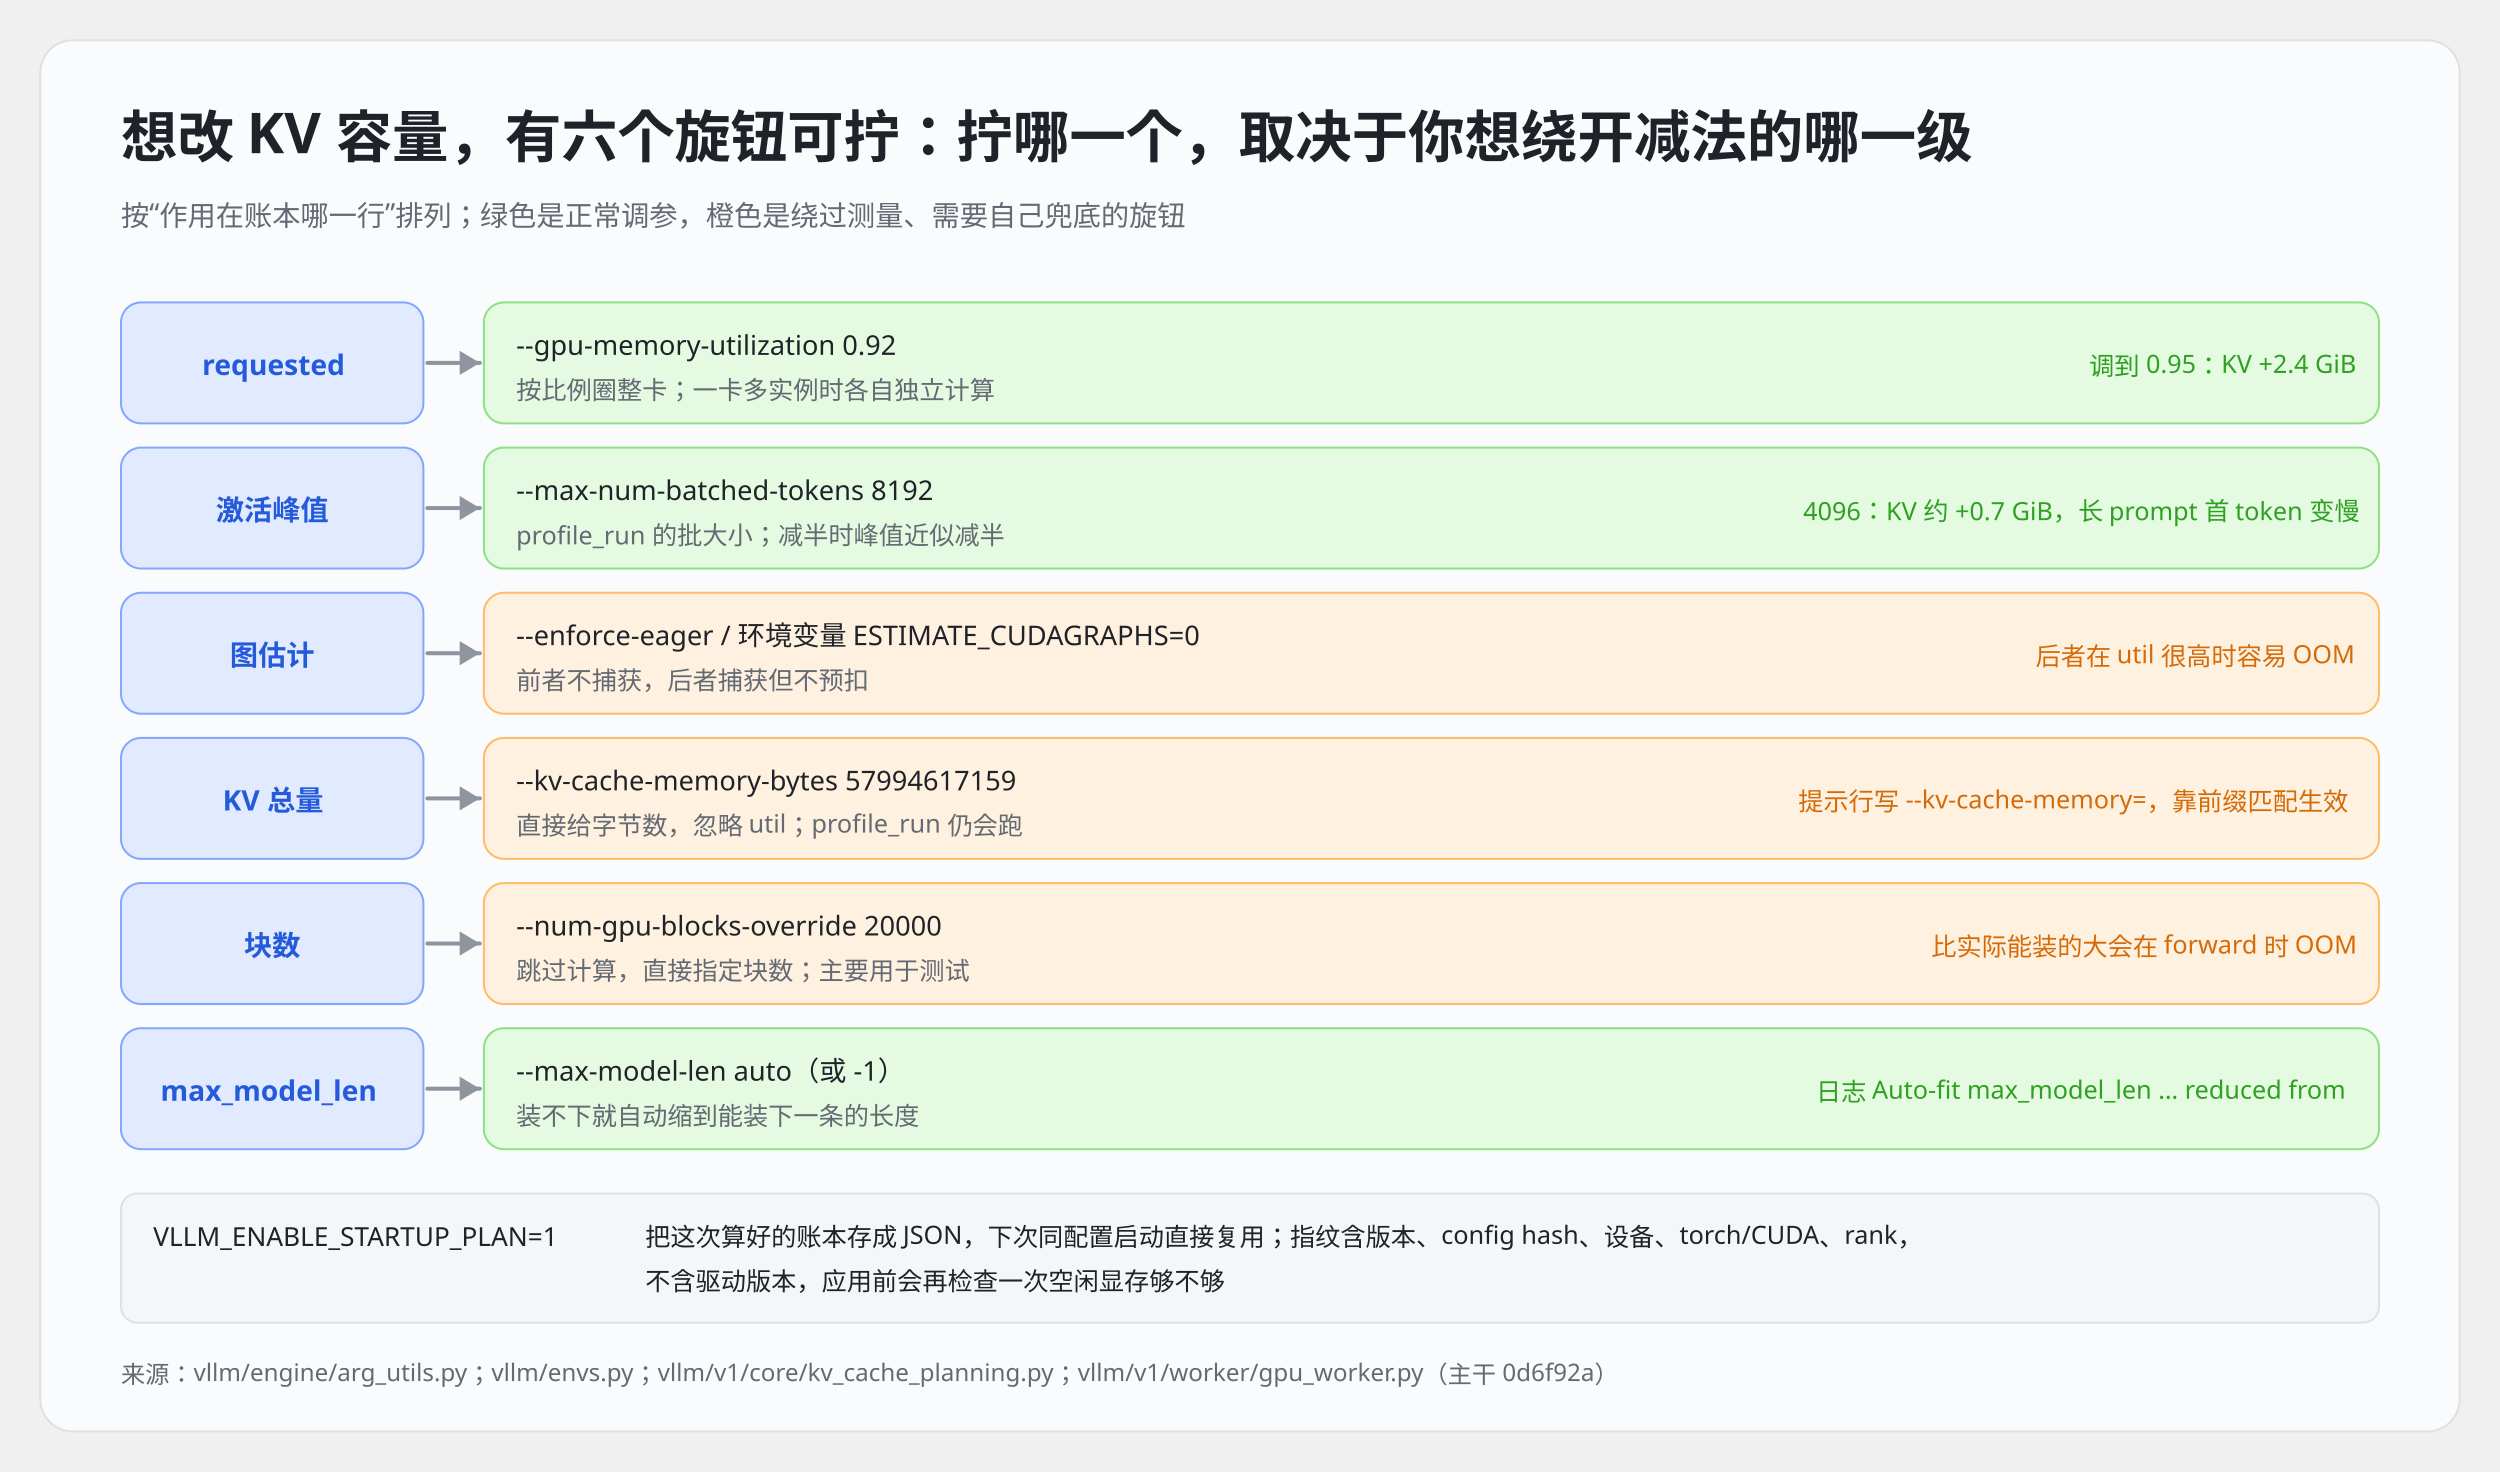
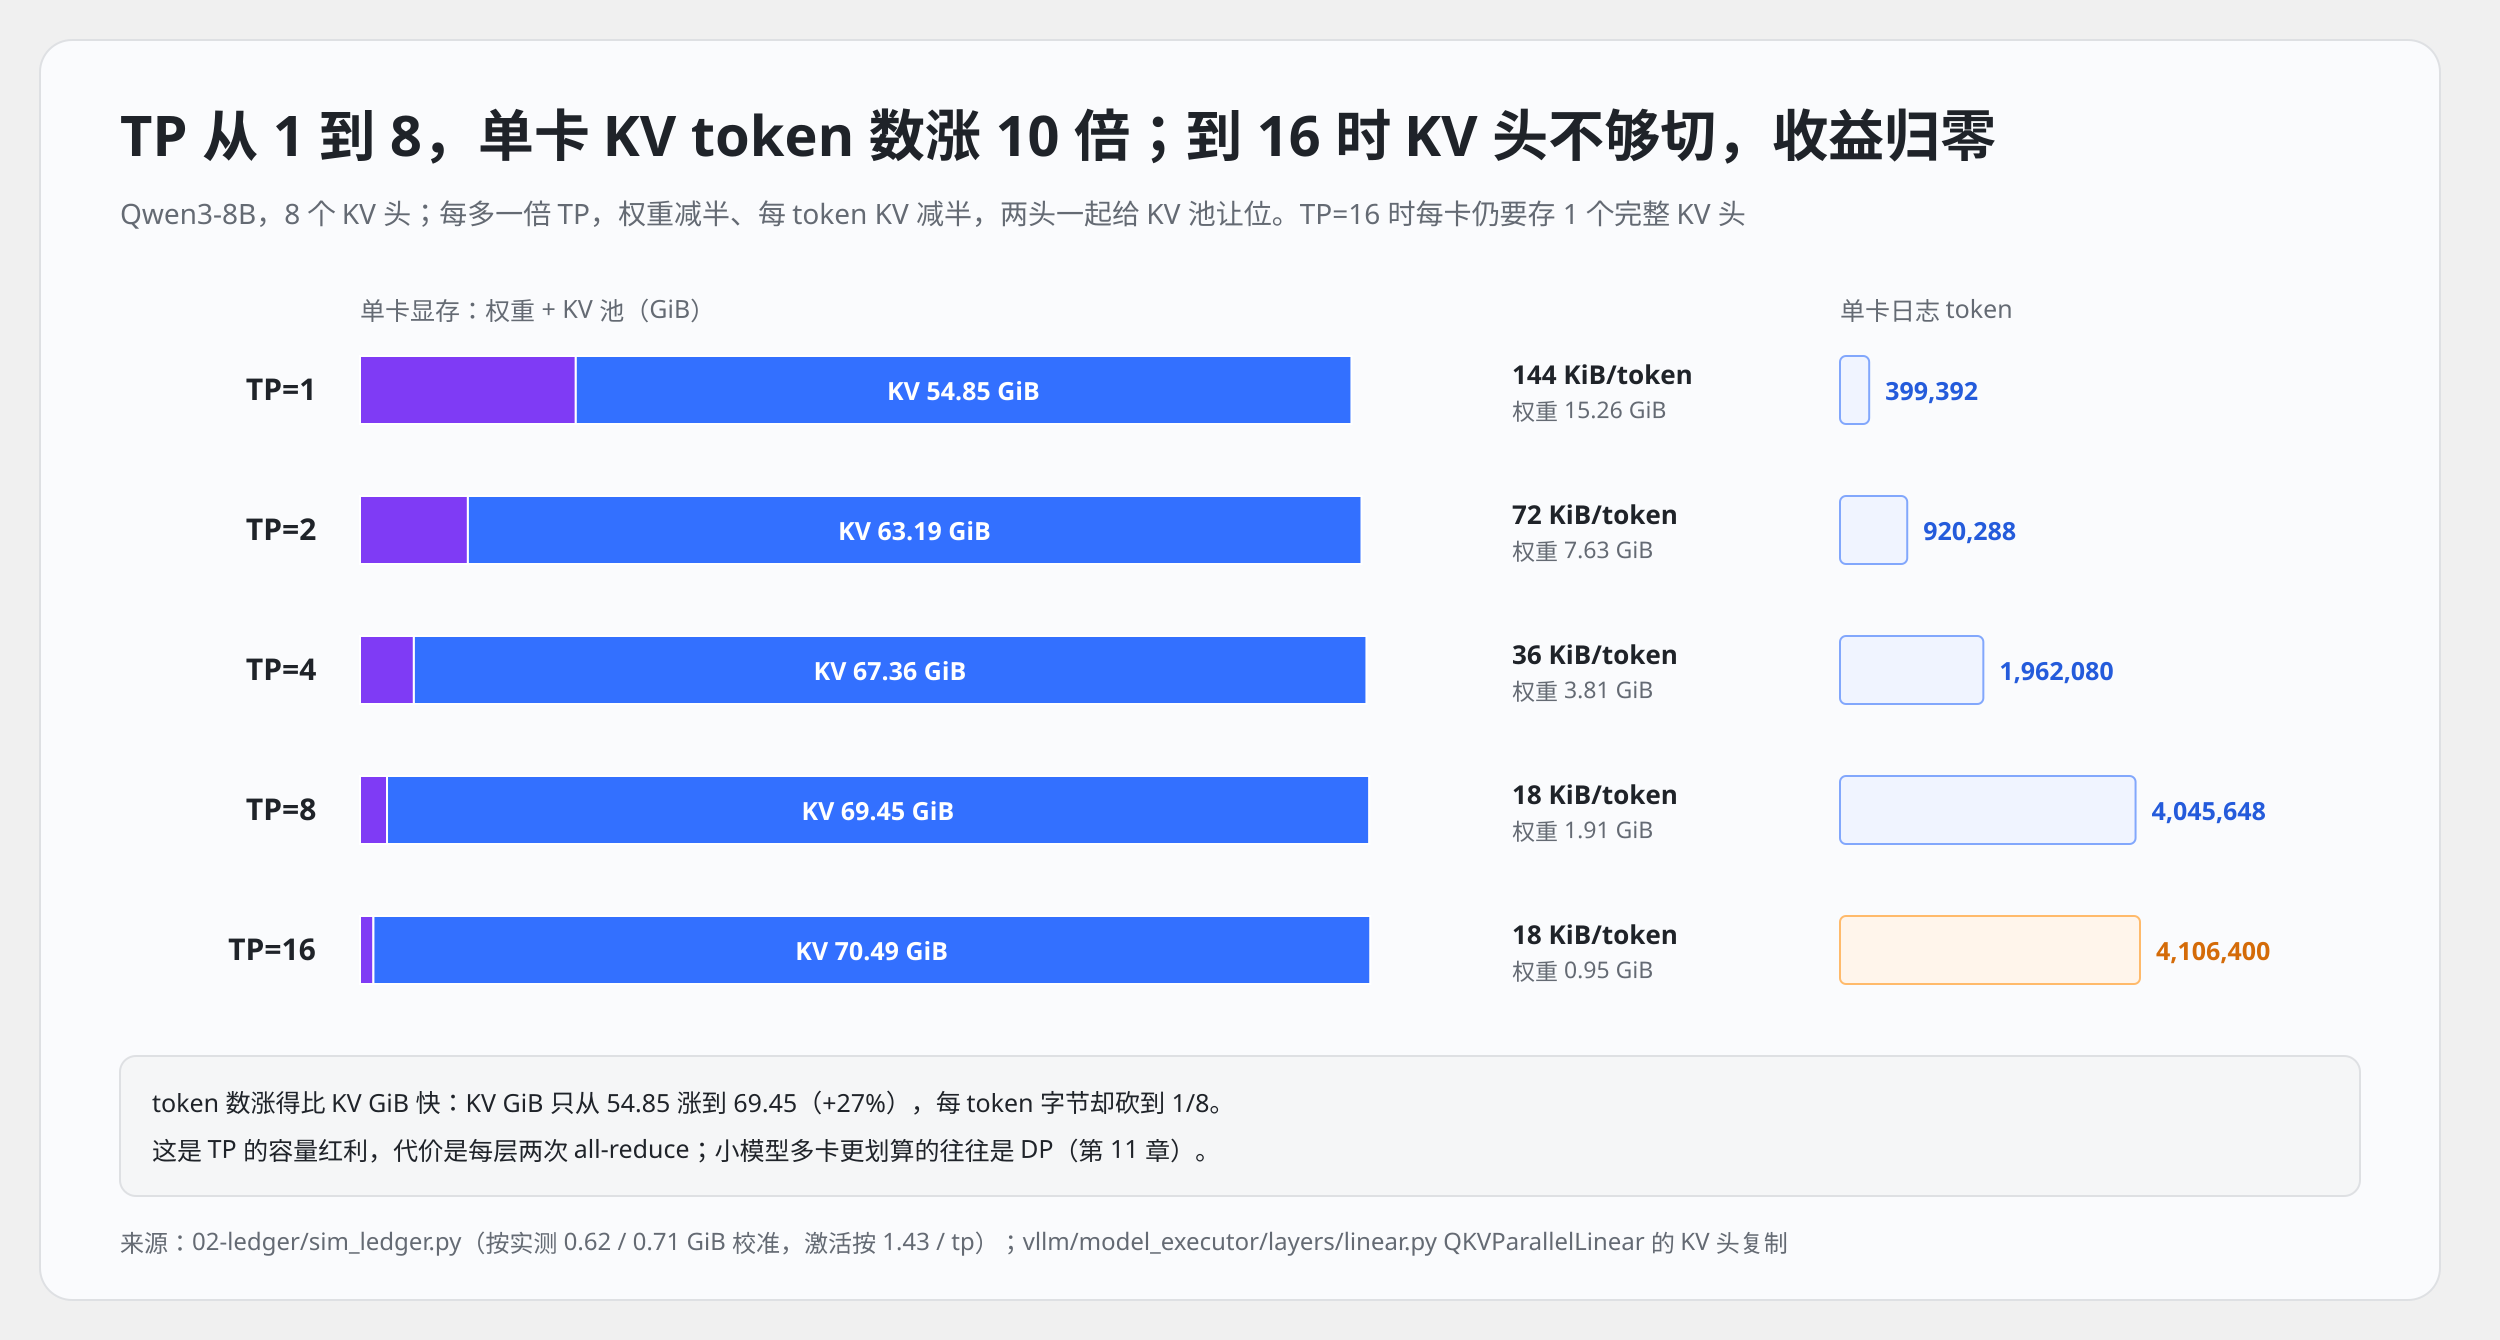
- <svg xmlns="http://www.w3.org/2000/svg" width="1240" height="730" viewBox="-20 -20 1240 730">
+ <svg xmlns="http://www.w3.org/2000/svg" width="1250" height="670" viewBox="-20 -20 1250 670">
  <g id="o1:1" transform="translate(0, 0)">
-     <rect x="0" y="0" width="1200" height="690" fill="#fafbfd" stroke="#dee0e3" stroke-width="1" rx="16" ry="16" />
+     <rect x="0" y="0" width="1200" height="630" fill="#fafbfd" stroke="#dee0e3" stroke-width="1" rx="16" ry="16" />
  </g>
  <g id="a1:1" transform="translate(40, 25.058)">
    <text font-size="28" font-family="Noto Sans SC, 'PingFang SC', 'Hiragino Sans GB', 'Microsoft YaHei', sans-serif" font-weight="bold" fill="#1f2329" text-anchor="start" dominant-baseline="alphabetic" x="0">
      <tspan x="0" y="32.942">
-         <tspan x="0" text-anchor="start">想改 KV 容量，有六个旋钮可拧：拧哪一个，取决于你想绕开减法的哪一级</tspan>
+         <tspan x="0" text-anchor="start">TP 从 1 到 8，单卡 KV token 数涨 10 倍；到 16 时 KV 头不够切，收益归零</tspan>
      </tspan>
    </text>
  </g>
  <g id="a1:2" transform="translate(40, 75.529)">
    <text font-size="14" font-family="Noto Sans SC, 'PingFang SC', 'Hiragino Sans GB', 'Microsoft YaHei', sans-serif" font-weight="normal" fill="#646a73" text-anchor="start" dominant-baseline="alphabetic" x="0">
      <tspan x="0" y="16.471">
-         <tspan x="0" text-anchor="start">按“作用在账本哪一行”排列；绿色是正常调参，橙色是绕过测量、需要自己兜底的旋钮</tspan>
-       </tspan>
-     </text>
-   </g>
-   <g id="a1:3" transform="translate(40, 651.882)">
+         <tspan x="0" text-anchor="start">Qwen3-8B，8 个 KV 头；每多一倍 TP，权重减半、每 token KV 减半，两头一起给 KV 池让位。TP=16 时每卡仍要存 1 个完整 KV 头</tspan>
+       </tspan>
+     </text>
+   </g>
+   <g id="a1:3" transform="translate(40, 591.882)">
    <text font-size="12" font-family="Noto Sans SC, 'PingFang SC', 'Hiragino Sans GB', 'Microsoft YaHei', sans-serif" font-weight="normal" fill="#646a73" text-anchor="start" dominant-baseline="alphabetic" x="0">
      <tspan x="0" y="14.118">
-         <tspan x="0" text-anchor="start">来源：vllm/engine/arg_utils.py；vllm/envs.py；vllm/v1/core/kv_cache_planning.py；vllm/v1/worker/gpu_worker.py（主干 0d6f92a）</tspan>
-       </tspan>
-     </text>
-   </g>
-   <g id="o1:2" transform="translate(40, 130)">
-     <rect x="0" y="0" width="150" height="60" fill="#e1eaff" stroke="#82a7fc" stroke-width="1" rx="10" ry="10" />
-   </g>
-   <g id="a1:4" transform="translate(75, 149.529)">
-     <text font-size="14" font-family="Noto Sans SC, 'PingFang SC', 'Hiragino Sans GB', 'Microsoft YaHei', sans-serif" font-weight="bold" fill="#245bdb" text-anchor="middle" dominant-baseline="alphabetic" x="40">
-       <tspan x="40" y="16.471">
-         <tspan x="5.24" text-anchor="start">requested</tspan>
-       </tspan>
-     </text>
-   </g>
-   <g id="c1:1" transform="translate(192, 160)">
-     <path fill="none" stroke="#8f959e" stroke-width="2" stroke-linecap="round" stroke-linejoin="round" d="M 0 0 L 26 0" />
-   </g>
-   <g id="d1:1" transform="translate(205.5, 151.5)">
-     <defs>
-       <symbol id="svgicon-d1-1" viewBox="0 0 15 17">
-         <g transform="translate(-205.5 -151.5)">
-           <polygon points="208,154 218,160 208,166" fill="#8F959E" />
-         </g>
-       </symbol>
-     </defs>
-     <use href="#svgicon-d1-1" x="0" y="0" width="15" height="17" />
-   </g>
-   <g id="o1:3" transform="translate(220, 130)">
-     <rect x="0" y="0" width="940" height="60" fill="#e4fae1" stroke="#8ee085" stroke-width="1" rx="10" ry="10" />
-   </g>
-   <g id="a1:5" transform="translate(236, 140.1173)">
-     <text font-size="13.5" font-family="Noto Sans SC, 'PingFang SC', 'Hiragino Sans GB', 'Microsoft YaHei', sans-serif" font-weight="normal" fill="#1f2329" text-anchor="start" dominant-baseline="alphabetic" x="0">
-       <tspan x="0" y="15.883">
-         <tspan x="0" text-anchor="start">--gpu-memory-utilization 0.92</tspan>
-       </tspan>
-     </text>
-   </g>
-   <g id="a1:6" transform="translate(236, 163.2937)">
+         <tspan x="0" text-anchor="start">来源：02-ledger/sim_ledger.py（按实测 0.62 / 0.71 GiB 校准，激活按 1.43 / tp）；vllm/model_executor/layers/linear.py QKVParallelLinear 的 KV 头复制</tspan>
+       </tspan>
+     </text>
+   </g>
+   <g id="a1:4" transform="translate(91, 162.3525)">
+     <text font-size="15" font-family="Noto Sans SC, 'PingFang SC', 'Hiragino Sans GB', 'Microsoft YaHei', sans-serif" font-weight="bold" fill="#1f2329" text-anchor="end" dominant-baseline="alphabetic" x="49">
+       <tspan x="49" y="17.648">
+         <tspan x="11.92" text-anchor="start">TP=1</tspan>
+       </tspan>
+     </text>
+   </g>
+   <g id="o1:2" transform="translate(160, 158)">
+     <rect x="0" y="0" width="107.899" height="34" fill="#7f3bf5" stroke="#ffffff" stroke-width="1" rx="0" ry="0" />
+   </g>
+   <g id="o1:3" transform="translate(267.899, 158)">
+     <rect x="0" y="0" width="387.828" height="34" fill="#3370ff" stroke="#ffffff" stroke-width="1" rx="0" ry="0" />
+   </g>
+   <g id="a1:5" transform="translate(412.8131, 165.2937)">
+     <text font-size="12.5" font-family="Noto Sans SC, 'PingFang SC', 'Hiragino Sans GB', 'Microsoft YaHei', sans-serif" font-weight="bold" fill="#ffffff" text-anchor="middle" dominant-baseline="alphabetic" x="49">
+       <tspan x="49" y="14.706">
+         <tspan x="10.705" text-anchor="start">KV 54.85 GiB</tspan>
+       </tspan>
+     </text>
+   </g>
+   <g id="a1:6" transform="translate(736, 156.7055)">
+     <text font-size="13" font-family="Noto Sans SC, 'PingFang SC', 'Hiragino Sans GB', 'Microsoft YaHei', sans-serif" font-weight="bold" fill="#1f2329" text-anchor="start" dominant-baseline="alphabetic" x="0">
+       <tspan x="0" y="15.295">
+         <tspan x="0" text-anchor="start">144 KiB/token</tspan>
+       </tspan>
+     </text>
+   </g>
+   <g id="a1:7" transform="translate(736, 176.4702)">
+     <text font-size="11.5" font-family="Noto Sans SC, 'PingFang SC', 'Hiragino Sans GB', 'Microsoft YaHei', sans-serif" font-weight="normal" fill="#646a73" text-anchor="start" dominant-baseline="alphabetic" x="0">
+       <tspan x="0" y="13.53">
+         <tspan x="0" text-anchor="start">权重 15.26 GiB</tspan>
+       </tspan>
+     </text>
+   </g>
+   <g id="o1:4" transform="translate(900, 158)">
+     <rect x="0" y="0" width="14.589" height="34" fill="#f0f4ff" stroke="#82a7fc" stroke-width="1" rx="3" ry="3" />
+   </g>
+   <g id="a1:8" transform="translate(922.5891, 165.2937)">
+     <text font-size="12.5" font-family="Noto Sans SC, 'PingFang SC', 'Hiragino Sans GB', 'Microsoft YaHei', sans-serif" font-weight="bold" fill="#245bdb" text-anchor="start" dominant-baseline="alphabetic" x="0">
+       <tspan x="0" y="14.706">
+         <tspan x="0" text-anchor="start">399,392</tspan>
+       </tspan>
+     </text>
+   </g>
+   <g id="a1:9" transform="translate(91, 232.3525)">
+     <text font-size="15" font-family="Noto Sans SC, 'PingFang SC', 'Hiragino Sans GB', 'Microsoft YaHei', sans-serif" font-weight="bold" fill="#1f2329" text-anchor="end" dominant-baseline="alphabetic" x="49">
+       <tspan x="49" y="17.648">
+         <tspan x="11.92" text-anchor="start">TP=2</tspan>
+       </tspan>
+     </text>
+   </g>
+   <g id="o1:5" transform="translate(160, 228)">
+     <rect x="0" y="0" width="53.949" height="34" fill="#7f3bf5" stroke="#ffffff" stroke-width="1" rx="0" ry="0" />
+   </g>
+   <g id="o1:6" transform="translate(213.9495, 228)">
+     <rect x="0" y="0" width="446.798" height="34" fill="#3370ff" stroke="#ffffff" stroke-width="1" rx="0" ry="0" />
+   </g>
+   <g id="a1:10" transform="translate(388.3485, 235.2937)">
+     <text font-size="12.5" font-family="Noto Sans SC, 'PingFang SC', 'Hiragino Sans GB', 'Microsoft YaHei', sans-serif" font-weight="bold" fill="#ffffff" text-anchor="middle" dominant-baseline="alphabetic" x="49">
+       <tspan x="49" y="14.706">
+         <tspan x="10.705" text-anchor="start">KV 63.19 GiB</tspan>
+       </tspan>
+     </text>
+   </g>
+   <g id="a1:11" transform="translate(736, 226.7055)">
+     <text font-size="13" font-family="Noto Sans SC, 'PingFang SC', 'Hiragino Sans GB', 'Microsoft YaHei', sans-serif" font-weight="bold" fill="#1f2329" text-anchor="start" dominant-baseline="alphabetic" x="0">
+       <tspan x="0" y="15.295">
+         <tspan x="0" text-anchor="start">72 KiB/token</tspan>
+       </tspan>
+     </text>
+   </g>
+   <g id="a1:12" transform="translate(736, 246.4702)">
+     <text font-size="11.5" font-family="Noto Sans SC, 'PingFang SC', 'Hiragino Sans GB', 'Microsoft YaHei', sans-serif" font-weight="normal" fill="#646a73" text-anchor="start" dominant-baseline="alphabetic" x="0">
+       <tspan x="0" y="13.53">
+         <tspan x="0" text-anchor="start">权重 7.63 GiB</tspan>
+       </tspan>
+     </text>
+   </g>
+   <g id="o1:7" transform="translate(900, 228)">
+     <rect x="0" y="0" width="33.617" height="34" fill="#f0f4ff" stroke="#82a7fc" stroke-width="1" rx="3" ry="3" />
+   </g>
+   <g id="a1:13" transform="translate(941.6166, 235.2937)">
+     <text font-size="12.5" font-family="Noto Sans SC, 'PingFang SC', 'Hiragino Sans GB', 'Microsoft YaHei', sans-serif" font-weight="bold" fill="#245bdb" text-anchor="start" dominant-baseline="alphabetic" x="0">
+       <tspan x="0" y="14.706">
+         <tspan x="0" text-anchor="start">920,288</tspan>
+       </tspan>
+     </text>
+   </g>
+   <g id="a1:14" transform="translate(91, 302.3525)">
+     <text font-size="15" font-family="Noto Sans SC, 'PingFang SC', 'Hiragino Sans GB', 'Microsoft YaHei', sans-serif" font-weight="bold" fill="#1f2329" text-anchor="end" dominant-baseline="alphabetic" x="49">
+       <tspan x="49" y="17.648">
+         <tspan x="11.92" text-anchor="start">TP=4</tspan>
+       </tspan>
+     </text>
+   </g>
+   <g id="o1:8" transform="translate(160, 298)">
+     <rect x="0" y="0" width="26.939" height="34" fill="#7f3bf5" stroke="#ffffff" stroke-width="1" rx="0" ry="0" />
+   </g>
+   <g id="o1:9" transform="translate(186.9394, 298)">
+     <rect x="0" y="0" width="476.283" height="34" fill="#3370ff" stroke="#ffffff" stroke-width="1" rx="0" ry="0" />
+   </g>
+   <g id="a1:15" transform="translate(376.0808, 305.2938)">
+     <text font-size="12.5" font-family="Noto Sans SC, 'PingFang SC', 'Hiragino Sans GB', 'Microsoft YaHei', sans-serif" font-weight="bold" fill="#ffffff" text-anchor="middle" dominant-baseline="alphabetic" x="49">
+       <tspan x="49" y="14.706">
+         <tspan x="10.705" text-anchor="start">KV 67.36 GiB</tspan>
+       </tspan>
+     </text>
+   </g>
+   <g id="a1:16" transform="translate(736, 296.7055)">
+     <text font-size="13" font-family="Noto Sans SC, 'PingFang SC', 'Hiragino Sans GB', 'Microsoft YaHei', sans-serif" font-weight="bold" fill="#1f2329" text-anchor="start" dominant-baseline="alphabetic" x="0">
+       <tspan x="0" y="15.295">
+         <tspan x="0" text-anchor="start">36 KiB/token</tspan>
+       </tspan>
+     </text>
+   </g>
+   <g id="a1:17" transform="translate(736, 316.4703)">
+     <text font-size="11.5" font-family="Noto Sans SC, 'PingFang SC', 'Hiragino Sans GB', 'Microsoft YaHei', sans-serif" font-weight="normal" fill="#646a73" text-anchor="start" dominant-baseline="alphabetic" x="0">
+       <tspan x="0" y="13.53">
+         <tspan x="0" text-anchor="start">权重 3.81 GiB</tspan>
+       </tspan>
+     </text>
+   </g>
+   <g id="o1:10" transform="translate(900, 298)">
+     <rect x="0" y="0" width="71.672" height="34" fill="#f0f4ff" stroke="#82a7fc" stroke-width="1" rx="3" ry="3" />
+   </g>
+   <g id="a1:18" transform="translate(979.6715, 305.2938)">
+     <text font-size="12.5" font-family="Noto Sans SC, 'PingFang SC', 'Hiragino Sans GB', 'Microsoft YaHei', sans-serif" font-weight="bold" fill="#245bdb" text-anchor="start" dominant-baseline="alphabetic" x="0">
+       <tspan x="0" y="14.706">
+         <tspan x="0" text-anchor="start">1,962,080</tspan>
+       </tspan>
+     </text>
+   </g>
+   <g id="a1:19" transform="translate(91, 372.3525)">
+     <text font-size="15" font-family="Noto Sans SC, 'PingFang SC', 'Hiragino Sans GB', 'Microsoft YaHei', sans-serif" font-weight="bold" fill="#1f2329" text-anchor="end" dominant-baseline="alphabetic" x="49">
+       <tspan x="49" y="17.648">
+         <tspan x="11.92" text-anchor="start">TP=8</tspan>
+       </tspan>
+     </text>
+   </g>
+   <g id="o1:11" transform="translate(160, 368)">
+     <rect x="0" y="0" width="13.505" height="34" fill="#7f3bf5" stroke="#ffffff" stroke-width="1" rx="0" ry="0" />
+   </g>
+   <g id="o1:12" transform="translate(173.5051, 368)">
+     <rect x="0" y="0" width="491.061" height="34" fill="#3370ff" stroke="#ffffff" stroke-width="1" rx="0" ry="0" />
+   </g>
+   <g id="a1:20" transform="translate(370.0353, 375.2938)">
+     <text font-size="12.5" font-family="Noto Sans SC, 'PingFang SC', 'Hiragino Sans GB', 'Microsoft YaHei', sans-serif" font-weight="bold" fill="#ffffff" text-anchor="middle" dominant-baseline="alphabetic" x="49">
+       <tspan x="49" y="14.706">
+         <tspan x="10.705" text-anchor="start">KV 69.45 GiB</tspan>
+       </tspan>
+     </text>
+   </g>
+   <g id="a1:21" transform="translate(736, 366.7055)">
+     <text font-size="13" font-family="Noto Sans SC, 'PingFang SC', 'Hiragino Sans GB', 'Microsoft YaHei', sans-serif" font-weight="bold" fill="#1f2329" text-anchor="start" dominant-baseline="alphabetic" x="0">
+       <tspan x="0" y="15.295">
+         <tspan x="0" text-anchor="start">18 KiB/token</tspan>
+       </tspan>
+     </text>
+   </g>
+   <g id="a1:22" transform="translate(736, 386.4703)">
+     <text font-size="11.5" font-family="Noto Sans SC, 'PingFang SC', 'Hiragino Sans GB', 'Microsoft YaHei', sans-serif" font-weight="normal" fill="#646a73" text-anchor="start" dominant-baseline="alphabetic" x="0">
+       <tspan x="0" y="13.53">
+         <tspan x="0" text-anchor="start">权重 1.91 GiB</tspan>
+       </tspan>
+     </text>
+   </g>
+   <g id="o1:13" transform="translate(900, 368)">
+     <rect x="0" y="0" width="147.781" height="34" fill="#f0f4ff" stroke="#82a7fc" stroke-width="1" rx="3" ry="3" />
+   </g>
+   <g id="a1:23" transform="translate(1055.781, 375.2938)">
+     <text font-size="12.5" font-family="Noto Sans SC, 'PingFang SC', 'Hiragino Sans GB', 'Microsoft YaHei', sans-serif" font-weight="bold" fill="#245bdb" text-anchor="start" dominant-baseline="alphabetic" x="0">
+       <tspan x="0" y="14.706">
+         <tspan x="0" text-anchor="start">4,045,648</tspan>
+       </tspan>
+     </text>
+   </g>
+   <g id="a1:24" transform="translate(81, 442.3525)">
+     <text font-size="15" font-family="Noto Sans SC, 'PingFang SC', 'Hiragino Sans GB', 'Microsoft YaHei', sans-serif" font-weight="bold" fill="#1f2329" text-anchor="end" dominant-baseline="alphabetic" x="59">
+       <tspan x="59" y="17.648">
+         <tspan x="13.07" text-anchor="start">TP=16</tspan>
+       </tspan>
+     </text>
+   </g>
+   <g id="o1:14" transform="translate(160, 438)">
+     <rect x="0" y="0" width="6.717" height="34" fill="#7f3bf5" stroke="#ffffff" stroke-width="1" rx="0" ry="0" />
+   </g>
+   <g id="o1:15" transform="translate(166.7172, 438)">
+     <rect x="0" y="0" width="498.414" height="34" fill="#3370ff" stroke="#ffffff" stroke-width="1" rx="0" ry="0" />
+   </g>
+   <g id="a1:25" transform="translate(366.9243, 445.2938)">
+     <text font-size="12.5" font-family="Noto Sans SC, 'PingFang SC', 'Hiragino Sans GB', 'Microsoft YaHei', sans-serif" font-weight="bold" fill="#ffffff" text-anchor="middle" dominant-baseline="alphabetic" x="49">
+       <tspan x="49" y="14.706">
+         <tspan x="10.705" text-anchor="start">KV 70.49 GiB</tspan>
+       </tspan>
+     </text>
+   </g>
+   <g id="a1:26" transform="translate(736, 436.7055)">
+     <text font-size="13" font-family="Noto Sans SC, 'PingFang SC', 'Hiragino Sans GB', 'Microsoft YaHei', sans-serif" font-weight="bold" fill="#1f2329" text-anchor="start" dominant-baseline="alphabetic" x="0">
+       <tspan x="0" y="15.295">
+         <tspan x="0" text-anchor="start">18 KiB/token</tspan>
+       </tspan>
+     </text>
+   </g>
+   <g id="a1:27" transform="translate(736, 456.4703)">
+     <text font-size="11.5" font-family="Noto Sans SC, 'PingFang SC', 'Hiragino Sans GB', 'Microsoft YaHei', sans-serif" font-weight="normal" fill="#646a73" text-anchor="start" dominant-baseline="alphabetic" x="0">
+       <tspan x="0" y="13.53">
+         <tspan x="0" text-anchor="start">权重 0.95 GiB</tspan>
+       </tspan>
+     </text>
+   </g>
+   <g id="o1:16" transform="translate(900, 438)">
+     <rect x="0" y="0" width="150" height="34" fill="#fff5eb" stroke="#ffba6b" stroke-width="1" rx="3" ry="3" />
+   </g>
+   <g id="a1:28" transform="translate(1058, 445.2938)">
+     <text font-size="12.5" font-family="Noto Sans SC, 'PingFang SC', 'Hiragino Sans GB', 'Microsoft YaHei', sans-serif" font-weight="bold" fill="#d46b08" text-anchor="start" dominant-baseline="alphabetic" x="0">
+       <tspan x="0" y="14.706">
+         <tspan x="0" text-anchor="start">4,106,400</tspan>
+       </tspan>
+     </text>
+   </g>
+   <g id="a1:29" transform="translate(160, 125.2938)">
    <text font-size="12.5" font-family="Noto Sans SC, 'PingFang SC', 'Hiragino Sans GB', 'Microsoft YaHei', sans-serif" font-weight="normal" fill="#646a73" text-anchor="start" dominant-baseline="alphabetic" x="0">
      <tspan x="0" y="14.706">
-         <tspan x="0" text-anchor="start">按比例圈整卡；一卡多实例时各自独立计算</tspan>
-       </tspan>
-     </text>
-   </g>
-   <g id="a1:7" transform="translate(1010, 151.2937)">
-     <text font-size="12.5" font-family="Noto Sans SC, 'PingFang SC', 'Hiragino Sans GB', 'Microsoft YaHei', sans-serif" font-weight="normal" fill="#2ea121" text-anchor="end" dominant-baseline="alphabetic" x="136">
-       <tspan x="136" y="14.706">
-         <tspan x="6.17" text-anchor="start">调到 0.95：KV +2.4 GiB</tspan>
-       </tspan>
-     </text>
-   </g>
-   <g id="o1:4" transform="translate(40, 202)">
-     <rect x="0" y="0" width="150" height="60" fill="#e1eaff" stroke="#82a7fc" stroke-width="1" rx="10" ry="10" />
-   </g>
-   <g id="a1:8" transform="translate(78.5, 221.529)">
-     <text font-size="14" font-family="Noto Sans SC, 'PingFang SC', 'Hiragino Sans GB', 'Microsoft YaHei', sans-serif" font-weight="bold" fill="#245bdb" text-anchor="middle" dominant-baseline="alphabetic" x="36.5">
-       <tspan x="36.5" y="16.471">
-         <tspan x="8.5" text-anchor="start">激活峰值</tspan>
-       </tspan>
-     </text>
-   </g>
-   <g id="c1:2" transform="translate(192, 232)">
-     <path fill="none" stroke="#8f959e" stroke-width="2" stroke-linecap="round" stroke-linejoin="round" d="M 0 0 L 26 0" />
-   </g>
-   <g id="d1:2" transform="translate(205.5, 223.5)">
-     <defs>
-       <symbol id="svgicon-d1-2" viewBox="0 0 15 17">
-         <g transform="translate(-205.5 -223.5)">
-           <polygon points="208,226 218,232 208,238" fill="#8F959E" />
-         </g>
-       </symbol>
-     </defs>
-     <use href="#svgicon-d1-2" x="0" y="0" width="15" height="17" />
-   </g>
-   <g id="o1:5" transform="translate(220, 202)">
-     <rect x="0" y="0" width="940" height="60" fill="#e4fae1" stroke="#8ee085" stroke-width="1" rx="10" ry="10" />
-   </g>
-   <g id="a1:9" transform="translate(236, 212.1173)">
-     <text font-size="13.5" font-family="Noto Sans SC, 'PingFang SC', 'Hiragino Sans GB', 'Microsoft YaHei', sans-serif" font-weight="normal" fill="#1f2329" text-anchor="start" dominant-baseline="alphabetic" x="0">
-       <tspan x="0" y="15.883">
-         <tspan x="0" text-anchor="start">--max-num-batched-tokens 8192</tspan>
-       </tspan>
-     </text>
-   </g>
-   <g id="a1:10" transform="translate(236, 235.2937)">
+         <tspan x="0" text-anchor="start">单卡显存：权重 + KV 池（GiB）</tspan>
+       </tspan>
+     </text>
+   </g>
+   <g id="a1:30" transform="translate(900, 125.2938)">
    <text font-size="12.5" font-family="Noto Sans SC, 'PingFang SC', 'Hiragino Sans GB', 'Microsoft YaHei', sans-serif" font-weight="normal" fill="#646a73" text-anchor="start" dominant-baseline="alphabetic" x="0">
      <tspan x="0" y="14.706">
-         <tspan x="0" text-anchor="start">profile_run 的批大小；减半时峰值近似减半</tspan>
-       </tspan>
-     </text>
-   </g>
-   <g id="a1:11" transform="translate(870, 223.2937)">
-     <text font-size="12.5" font-family="Noto Sans SC, 'PingFang SC', 'Hiragino Sans GB', 'Microsoft YaHei', sans-serif" font-weight="normal" fill="#2ea121" text-anchor="end" dominant-baseline="alphabetic" x="276">
-       <tspan x="276" y="14.706">
-         <tspan x="4.37" text-anchor="start">4096：KV 约 +0.7 GiB，长 prompt 首 token 变慢</tspan>
-       </tspan>
-     </text>
-   </g>
-   <g id="o1:6" transform="translate(40, 274)">
-     <rect x="0" y="0" width="150" height="60" fill="#e1eaff" stroke="#82a7fc" stroke-width="1" rx="10" ry="10" />
-   </g>
-   <g id="a1:12" transform="translate(87, 293.529)">
-     <text font-size="14" font-family="Noto Sans SC, 'PingFang SC', 'Hiragino Sans GB', 'Microsoft YaHei', sans-serif" font-weight="bold" fill="#245bdb" text-anchor="middle" dominant-baseline="alphabetic" x="28">
-       <tspan x="28" y="16.471">
-         <tspan x="7" text-anchor="start">图估计</tspan>
-       </tspan>
-     </text>
-   </g>
-   <g id="c1:3" transform="translate(192, 304)">
-     <path fill="none" stroke="#8f959e" stroke-width="2" stroke-linecap="round" stroke-linejoin="round" d="M 0 0 L 26 0" />
-   </g>
-   <g id="d1:3" transform="translate(205.5, 295.5)">
-     <defs>
-       <symbol id="svgicon-d1-3" viewBox="0 0 15 17">
-         <g transform="translate(-205.5 -295.5)">
-           <polygon points="208,298 218,304 208,310" fill="#8F959E" />
-         </g>
-       </symbol>
-     </defs>
-     <use href="#svgicon-d1-3" x="0" y="0" width="15" height="17" />
-   </g>
-   <g id="o1:7" transform="translate(220, 274)">
-     <rect x="0" y="0" width="940" height="60" fill="#fff1e0" stroke="#ffba6b" stroke-width="1" rx="10" ry="10" />
-   </g>
-   <g id="a1:13" transform="translate(236, 284.1173)">
-     <text font-size="13.5" font-family="Noto Sans SC, 'PingFang SC', 'Hiragino Sans GB', 'Microsoft YaHei', sans-serif" font-weight="normal" fill="#1f2329" text-anchor="start" dominant-baseline="alphabetic" x="0">
-       <tspan x="0" y="15.883">
-         <tspan x="0" text-anchor="start">--enforce-eager / 环境变量 ESTIMATE_CUDAGRAPHS=0</tspan>
-       </tspan>
-     </text>
-   </g>
-   <g id="a1:14" transform="translate(236, 307.2938)">
-     <text font-size="12.5" font-family="Noto Sans SC, 'PingFang SC', 'Hiragino Sans GB', 'Microsoft YaHei', sans-serif" font-weight="normal" fill="#646a73" text-anchor="start" dominant-baseline="alphabetic" x="0">
-       <tspan x="0" y="14.706">
-         <tspan x="0" text-anchor="start">前者不捕获，后者捕获但不预扣</tspan>
-       </tspan>
-     </text>
-   </g>
-   <g id="a1:15" transform="translate(987, 295.2938)">
-     <text font-size="12.5" font-family="Noto Sans SC, 'PingFang SC', 'Hiragino Sans GB', 'Microsoft YaHei', sans-serif" font-weight="normal" fill="#d46b08" text-anchor="end" dominant-baseline="alphabetic" x="159">
-       <tspan x="159" y="14.706">
-         <tspan x="2.61" text-anchor="start">后者在 util 很高时容易 OOM</tspan>
-       </tspan>
-     </text>
-   </g>
-   <g id="o1:8" transform="translate(40, 346)">
-     <rect x="0" y="0" width="150" height="60" fill="#e1eaff" stroke="#82a7fc" stroke-width="1" rx="10" ry="10" />
-   </g>
-   <g id="a1:16" transform="translate(81.5, 365.529)">
-     <text font-size="14" font-family="Noto Sans SC, 'PingFang SC', 'Hiragino Sans GB', 'Microsoft YaHei', sans-serif" font-weight="bold" fill="#245bdb" text-anchor="middle" dominant-baseline="alphabetic" x="33.5">
-       <tspan x="33.5" y="16.471">
-         <tspan x="8.91" text-anchor="start">KV 总量</tspan>
-       </tspan>
-     </text>
-   </g>
-   <g id="c1:4" transform="translate(192, 376)">
-     <path fill="none" stroke="#8f959e" stroke-width="2" stroke-linecap="round" stroke-linejoin="round" d="M 0 0 L 26 0" />
-   </g>
-   <g id="d1:4" transform="translate(205.5, 367.5)">
-     <defs>
-       <symbol id="svgicon-d1-4" viewBox="0 0 15 17">
-         <g transform="translate(-205.5 -367.5)">
-           <polygon points="208,370 218,376 208,382" fill="#8F959E" />
-         </g>
-       </symbol>
-     </defs>
-     <use href="#svgicon-d1-4" x="0" y="0" width="15" height="17" />
-   </g>
-   <g id="o1:9" transform="translate(220, 346)">
-     <rect x="0" y="0" width="940" height="60" fill="#fff1e0" stroke="#ffba6b" stroke-width="1" rx="10" ry="10" />
-   </g>
-   <g id="a1:17" transform="translate(236, 356.1173)">
-     <text font-size="13.5" font-family="Noto Sans SC, 'PingFang SC', 'Hiragino Sans GB', 'Microsoft YaHei', sans-serif" font-weight="normal" fill="#1f2329" text-anchor="start" dominant-baseline="alphabetic" x="0">
-       <tspan x="0" y="15.883">
-         <tspan x="0" text-anchor="start">--kv-cache-memory-bytes 57994617159</tspan>
-       </tspan>
-     </text>
-   </g>
-   <g id="a1:18" transform="translate(236, 379.2938)">
-     <text font-size="12.5" font-family="Noto Sans SC, 'PingFang SC', 'Hiragino Sans GB', 'Microsoft YaHei', sans-serif" font-weight="normal" fill="#646a73" text-anchor="start" dominant-baseline="alphabetic" x="0">
-       <tspan x="0" y="14.706">
-         <tspan x="0" text-anchor="start">直接给字节数，忽略 util；profile_run 仍会跑</tspan>
-       </tspan>
-     </text>
-   </g>
-   <g id="a1:19" transform="translate(876, 367.2938)">
-     <text font-size="12.5" font-family="Noto Sans SC, 'PingFang SC', 'Hiragino Sans GB', 'Microsoft YaHei', sans-serif" font-weight="normal" fill="#d46b08" text-anchor="end" dominant-baseline="alphabetic" x="270">
-       <tspan x="270" y="14.706">
-         <tspan x="-4.08" text-anchor="start">提示行写 --kv-cache-memory=，靠前缀匹配生效</tspan>
-       </tspan>
-     </text>
-   </g>
-   <g id="o1:10" transform="translate(40, 418)">
-     <rect x="0" y="0" width="150" height="60" fill="#e1eaff" stroke="#82a7fc" stroke-width="1" rx="10" ry="10" />
-   </g>
-   <g id="a1:20" transform="translate(95.5, 437.529)">
-     <text font-size="14" font-family="Noto Sans SC, 'PingFang SC', 'Hiragino Sans GB', 'Microsoft YaHei', sans-serif" font-weight="bold" fill="#245bdb" text-anchor="middle" dominant-baseline="alphabetic" x="19.5">
-       <tspan x="19.5" y="16.471">
-         <tspan x="5.5" text-anchor="start">块数</tspan>
-       </tspan>
-     </text>
-   </g>
-   <g id="c1:5" transform="translate(192, 448)">
-     <path fill="none" stroke="#8f959e" stroke-width="2" stroke-linecap="round" stroke-linejoin="round" d="M 0 0 L 26 0" />
-   </g>
-   <g id="d1:5" transform="translate(205.5, 439.5)">
-     <defs>
-       <symbol id="svgicon-d1-5" viewBox="0 0 15 17">
-         <g transform="translate(-205.5 -439.5)">
-           <polygon points="208,442 218,448 208,454" fill="#8F959E" />
-         </g>
-       </symbol>
-     </defs>
-     <use href="#svgicon-d1-5" x="0" y="0" width="15" height="17" />
-   </g>
-   <g id="o1:11" transform="translate(220, 418)">
-     <rect x="0" y="0" width="940" height="60" fill="#fff1e0" stroke="#ffba6b" stroke-width="1" rx="10" ry="10" />
-   </g>
-   <g id="a1:21" transform="translate(236, 428.1173)">
-     <text font-size="13.5" font-family="Noto Sans SC, 'PingFang SC', 'Hiragino Sans GB', 'Microsoft YaHei', sans-serif" font-weight="normal" fill="#1f2329" text-anchor="start" dominant-baseline="alphabetic" x="0">
-       <tspan x="0" y="15.883">
-         <tspan x="0" text-anchor="start">--num-gpu-blocks-override 20000</tspan>
-       </tspan>
-     </text>
-   </g>
-   <g id="a1:22" transform="translate(236, 451.2938)">
-     <text font-size="12.5" font-family="Noto Sans SC, 'PingFang SC', 'Hiragino Sans GB', 'Microsoft YaHei', sans-serif" font-weight="normal" fill="#646a73" text-anchor="start" dominant-baseline="alphabetic" x="0">
-       <tspan x="0" y="14.706">
-         <tspan x="0" text-anchor="start">跳过计算，直接指定块数；主要用于测试</tspan>
-       </tspan>
-     </text>
-   </g>
-   <g id="a1:23" transform="translate(936, 439.2938)">
-     <text font-size="12.5" font-family="Noto Sans SC, 'PingFang SC', 'Hiragino Sans GB', 'Microsoft YaHei', sans-serif" font-weight="normal" fill="#d46b08" text-anchor="end" dominant-baseline="alphabetic" x="210">
-       <tspan x="210" y="14.706">
-         <tspan x="1.9" text-anchor="start">比实际能装的大会在 forward 时 OOM</tspan>
-       </tspan>
-     </text>
-   </g>
-   <g id="o1:12" transform="translate(40, 490)">
-     <rect x="0" y="0" width="150" height="60" fill="#e1eaff" stroke="#82a7fc" stroke-width="1" rx="10" ry="10" />
-   </g>
-   <g id="a1:24" transform="translate(52.5, 509.529)">
-     <text font-size="14" font-family="Noto Sans SC, 'PingFang SC', 'Hiragino Sans GB', 'Microsoft YaHei', sans-serif" font-weight="bold" fill="#245bdb" text-anchor="middle" dominant-baseline="alphabetic" x="62.5">
-       <tspan x="62.5" y="16.471">
-         <tspan x="7.075" text-anchor="start">max_model_len</tspan>
-       </tspan>
-     </text>
-   </g>
-   <g id="c1:6" transform="translate(192, 520)">
-     <path fill="none" stroke="#8f959e" stroke-width="2" stroke-linecap="round" stroke-linejoin="round" d="M 0 0 L 26 0" />
-   </g>
-   <g id="d1:6" transform="translate(205.5, 511.5)">
-     <defs>
-       <symbol id="svgicon-d1-6" viewBox="0 0 15 17">
-         <g transform="translate(-205.5 -511.5)">
-           <polygon points="208,514 218,520 208,526" fill="#8F959E" />
-         </g>
-       </symbol>
-     </defs>
-     <use href="#svgicon-d1-6" x="0" y="0" width="15" height="17" />
-   </g>
-   <g id="o1:13" transform="translate(220, 490)">
-     <rect x="0" y="0" width="940" height="60" fill="#e4fae1" stroke="#8ee085" stroke-width="1" rx="10" ry="10" />
-   </g>
-   <g id="a1:25" transform="translate(236, 500.1173)">
-     <text font-size="13.5" font-family="Noto Sans SC, 'PingFang SC', 'Hiragino Sans GB', 'Microsoft YaHei', sans-serif" font-weight="normal" fill="#1f2329" text-anchor="start" dominant-baseline="alphabetic" x="0">
-       <tspan x="0" y="15.883">
-         <tspan x="0" text-anchor="start">--max-model-len auto（或 -1）</tspan>
-       </tspan>
-     </text>
-   </g>
-   <g id="a1:26" transform="translate(236, 523.2938)">
-     <text font-size="12.5" font-family="Noto Sans SC, 'PingFang SC', 'Hiragino Sans GB', 'Microsoft YaHei', sans-serif" font-weight="normal" fill="#646a73" text-anchor="start" dominant-baseline="alphabetic" x="0">
-       <tspan x="0" y="14.706">
-         <tspan x="0" text-anchor="start">装不下就自动缩到能装下一条的长度</tspan>
-       </tspan>
-     </text>
-   </g>
-   <g id="a1:27" transform="translate(891, 511.2938)">
-     <text font-size="12.5" font-family="Noto Sans SC, 'PingFang SC', 'Hiragino Sans GB', 'Microsoft YaHei', sans-serif" font-weight="normal" fill="#2ea121" text-anchor="end" dominant-baseline="alphabetic" x="255">
-       <tspan x="255" y="14.706">
-         <tspan x="-10.29" text-anchor="start">日志 Auto-fit max_model_len … reduced from</tspan>
-       </tspan>
-     </text>
-   </g>
-   <g id="o1:14" transform="translate(40, 572)">
-     <rect x="0" y="0" width="1120" height="64" fill="#f5f6f7" stroke="#dee0e3" stroke-width="1" rx="8" ry="8" />
-   </g>
-   <g id="a1:28" transform="translate(56, 582.7055)">
-     <text font-size="13" font-family="Noto Sans SC, 'PingFang SC', 'Hiragino Sans GB', 'Microsoft YaHei', sans-serif" font-weight="normal" fill="#1f2329" text-anchor="start" dominant-baseline="alphabetic" x="0">
-       <tspan x="0" y="15.295">
-         <tspan x="0" text-anchor="start">VLLM_ENABLE_STARTUP_PLAN=1</tspan>
-       </tspan>
-     </text>
-   </g>
-   <g id="a1:29" transform="translate(300, 583.2938)">
+         <tspan x="0" text-anchor="start">单卡日志 token</tspan>
+       </tspan>
+     </text>
+   </g>
+   <g id="o1:17" transform="translate(40, 508)">
+     <rect x="0" y="0" width="1120" height="70" fill="#f5f6f7" stroke="#dee0e3" stroke-width="1" rx="8" ry="8" />
+   </g>
+   <g id="a1:31" transform="translate(56, 521.2938)">
    <text font-size="12.5" font-family="Noto Sans SC, 'PingFang SC', 'Hiragino Sans GB', 'Microsoft YaHei', sans-serif" font-weight="normal" fill="#1f2329" text-anchor="start" dominant-baseline="alphabetic" x="0">
      <tspan x="0" y="14.706">
-         <tspan x="0" text-anchor="start">把这次算好的账本存成 JSON，下次同配置启动直接复用；指纹含版本、config hash、设备、torch/CUDA、rank，</tspan>
-       </tspan>
-     </text>
-   </g>
-   <g id="a1:30" transform="translate(300, 605.2938)">
+         <tspan x="0" text-anchor="start">token 数涨得比 KV GiB 快：KV GiB 只从 54.85 涨到 69.45（+27%），每 token 字节却砍到 1/8。</tspan>
+       </tspan>
+     </text>
+   </g>
+   <g id="a1:32" transform="translate(56, 545.2938)">
    <text font-size="12.5" font-family="Noto Sans SC, 'PingFang SC', 'Hiragino Sans GB', 'Microsoft YaHei', sans-serif" font-weight="normal" fill="#1f2329" text-anchor="start" dominant-baseline="alphabetic" x="0">
      <tspan x="0" y="14.706">
-         <tspan x="0" text-anchor="start">不含驱动版本，应用前会再检查一次空闲显存够不够</tspan>
+         <tspan x="0" text-anchor="start">这是 TP 的容量红利，代价是每层两次 all-reduce；小模型多卡更划算的往往是 DP（第 11 章）。</tspan>
      </tspan>
    </text>
  </g>
</svg>
